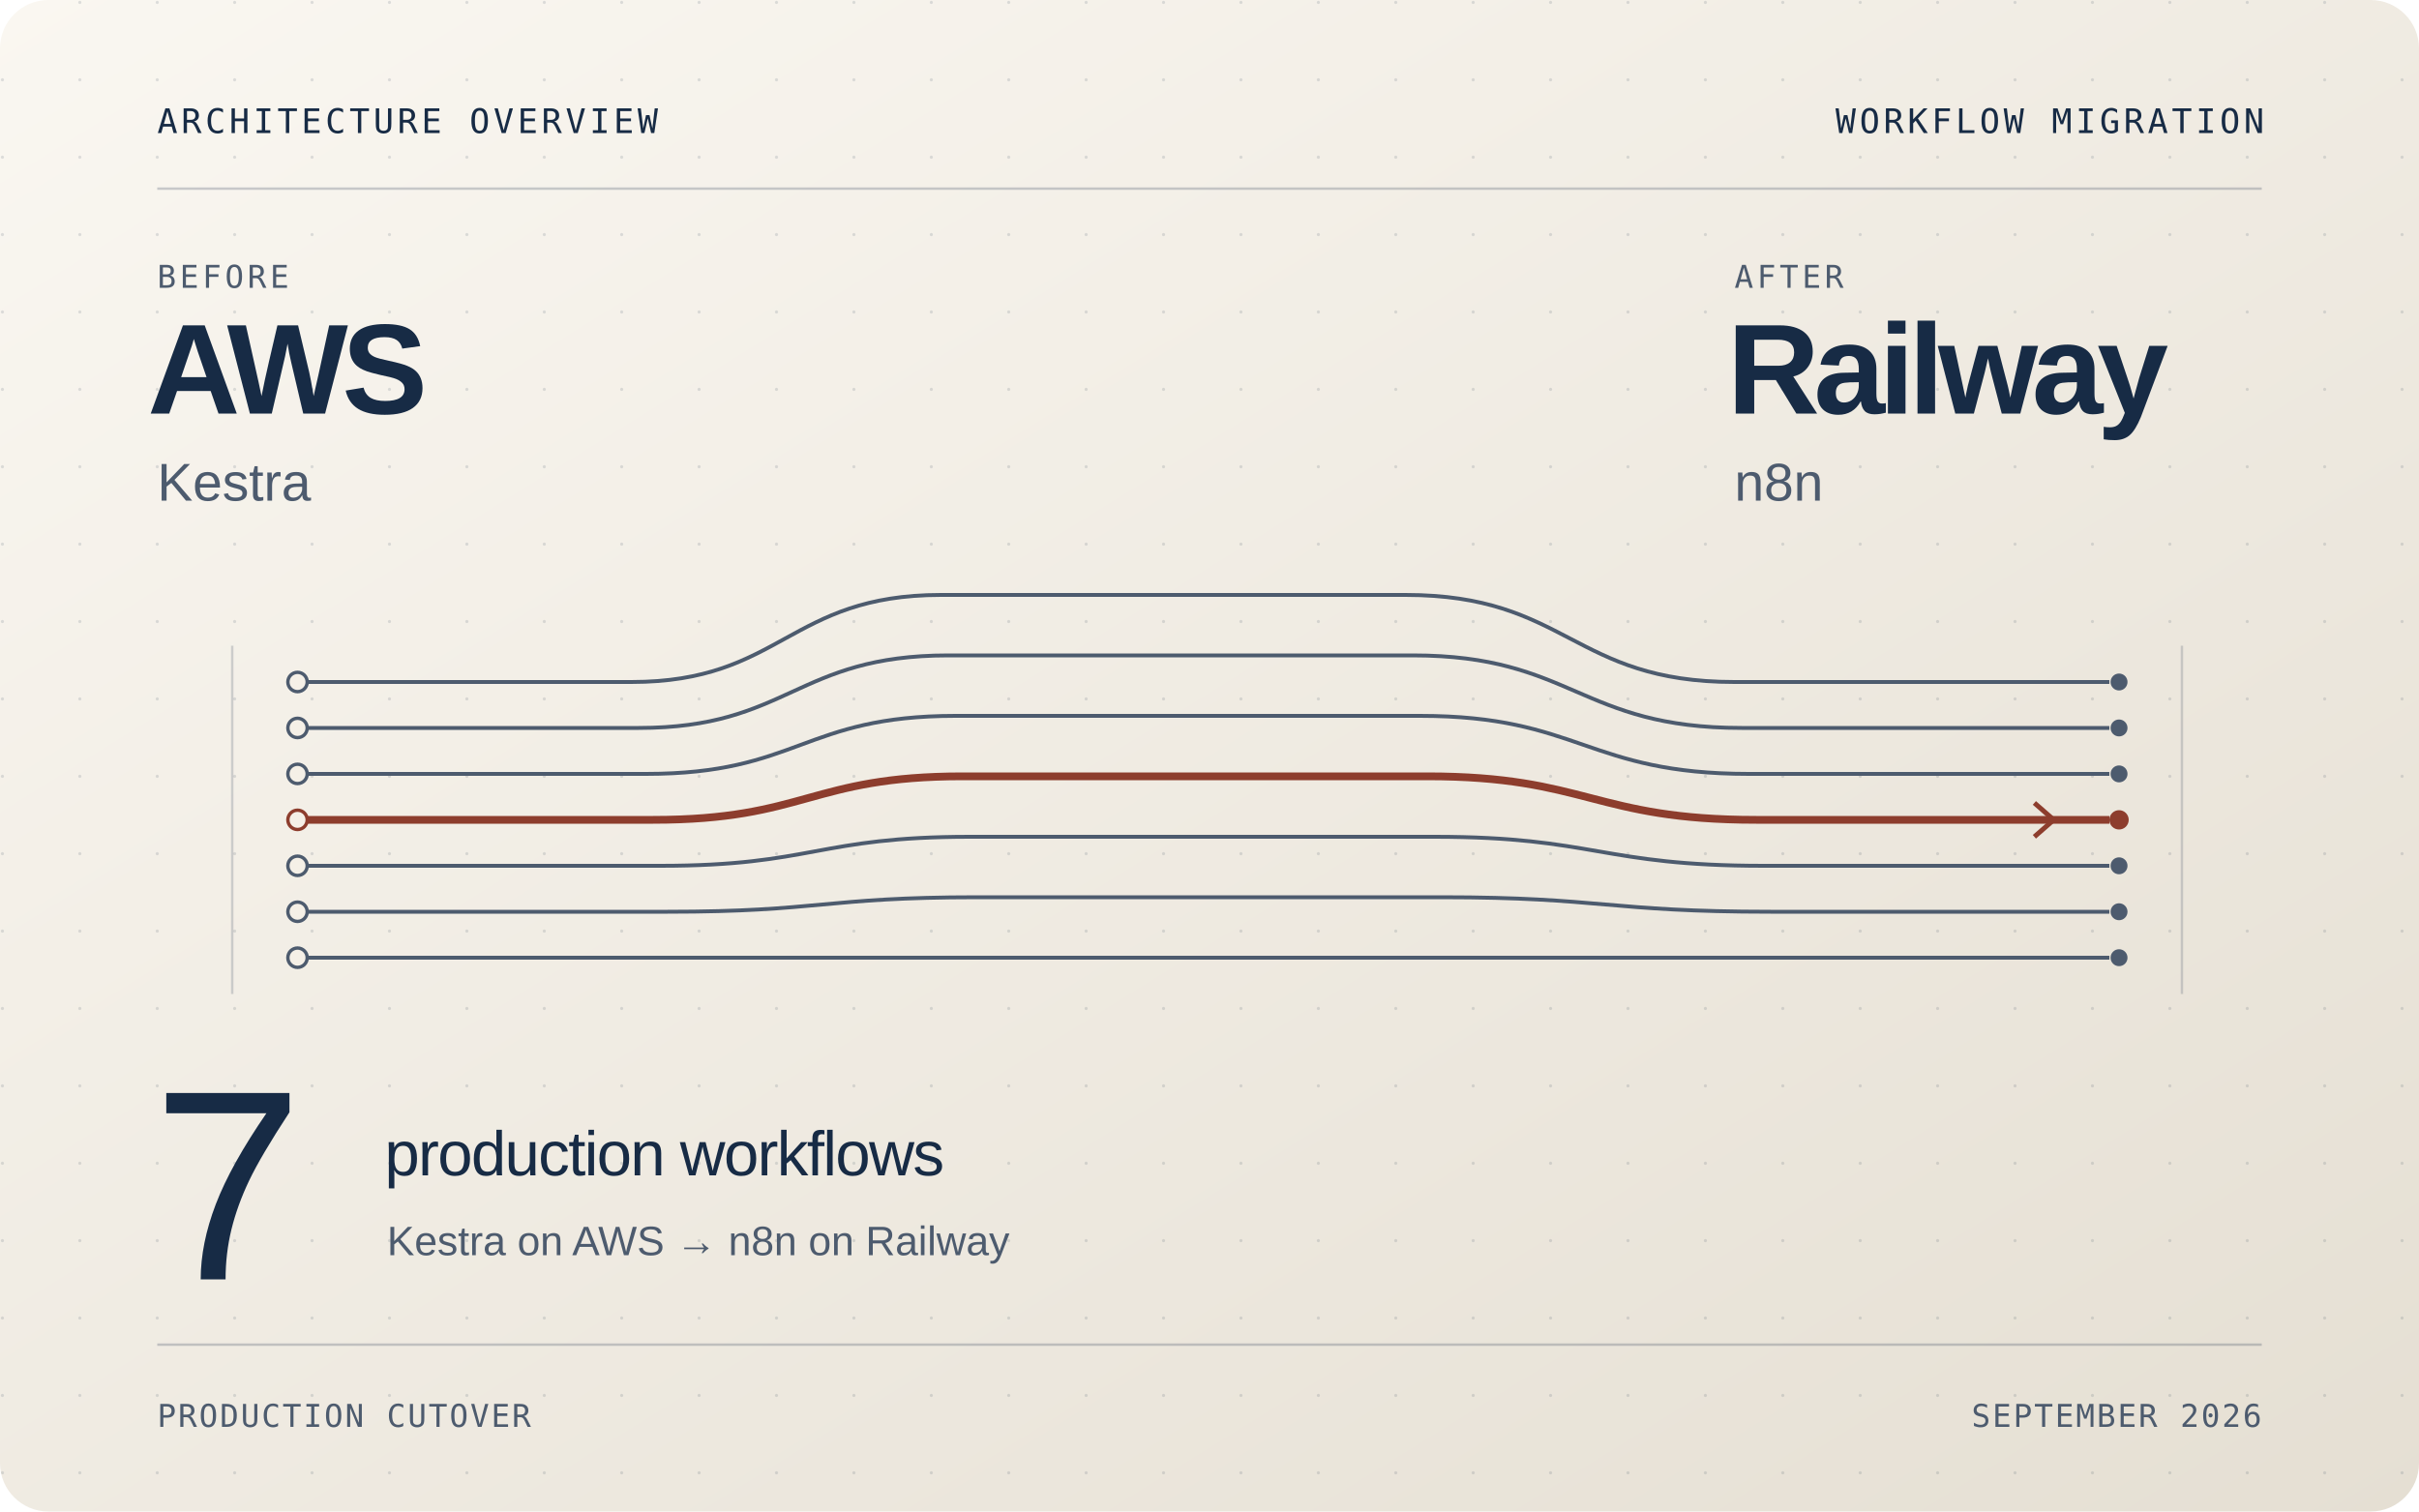
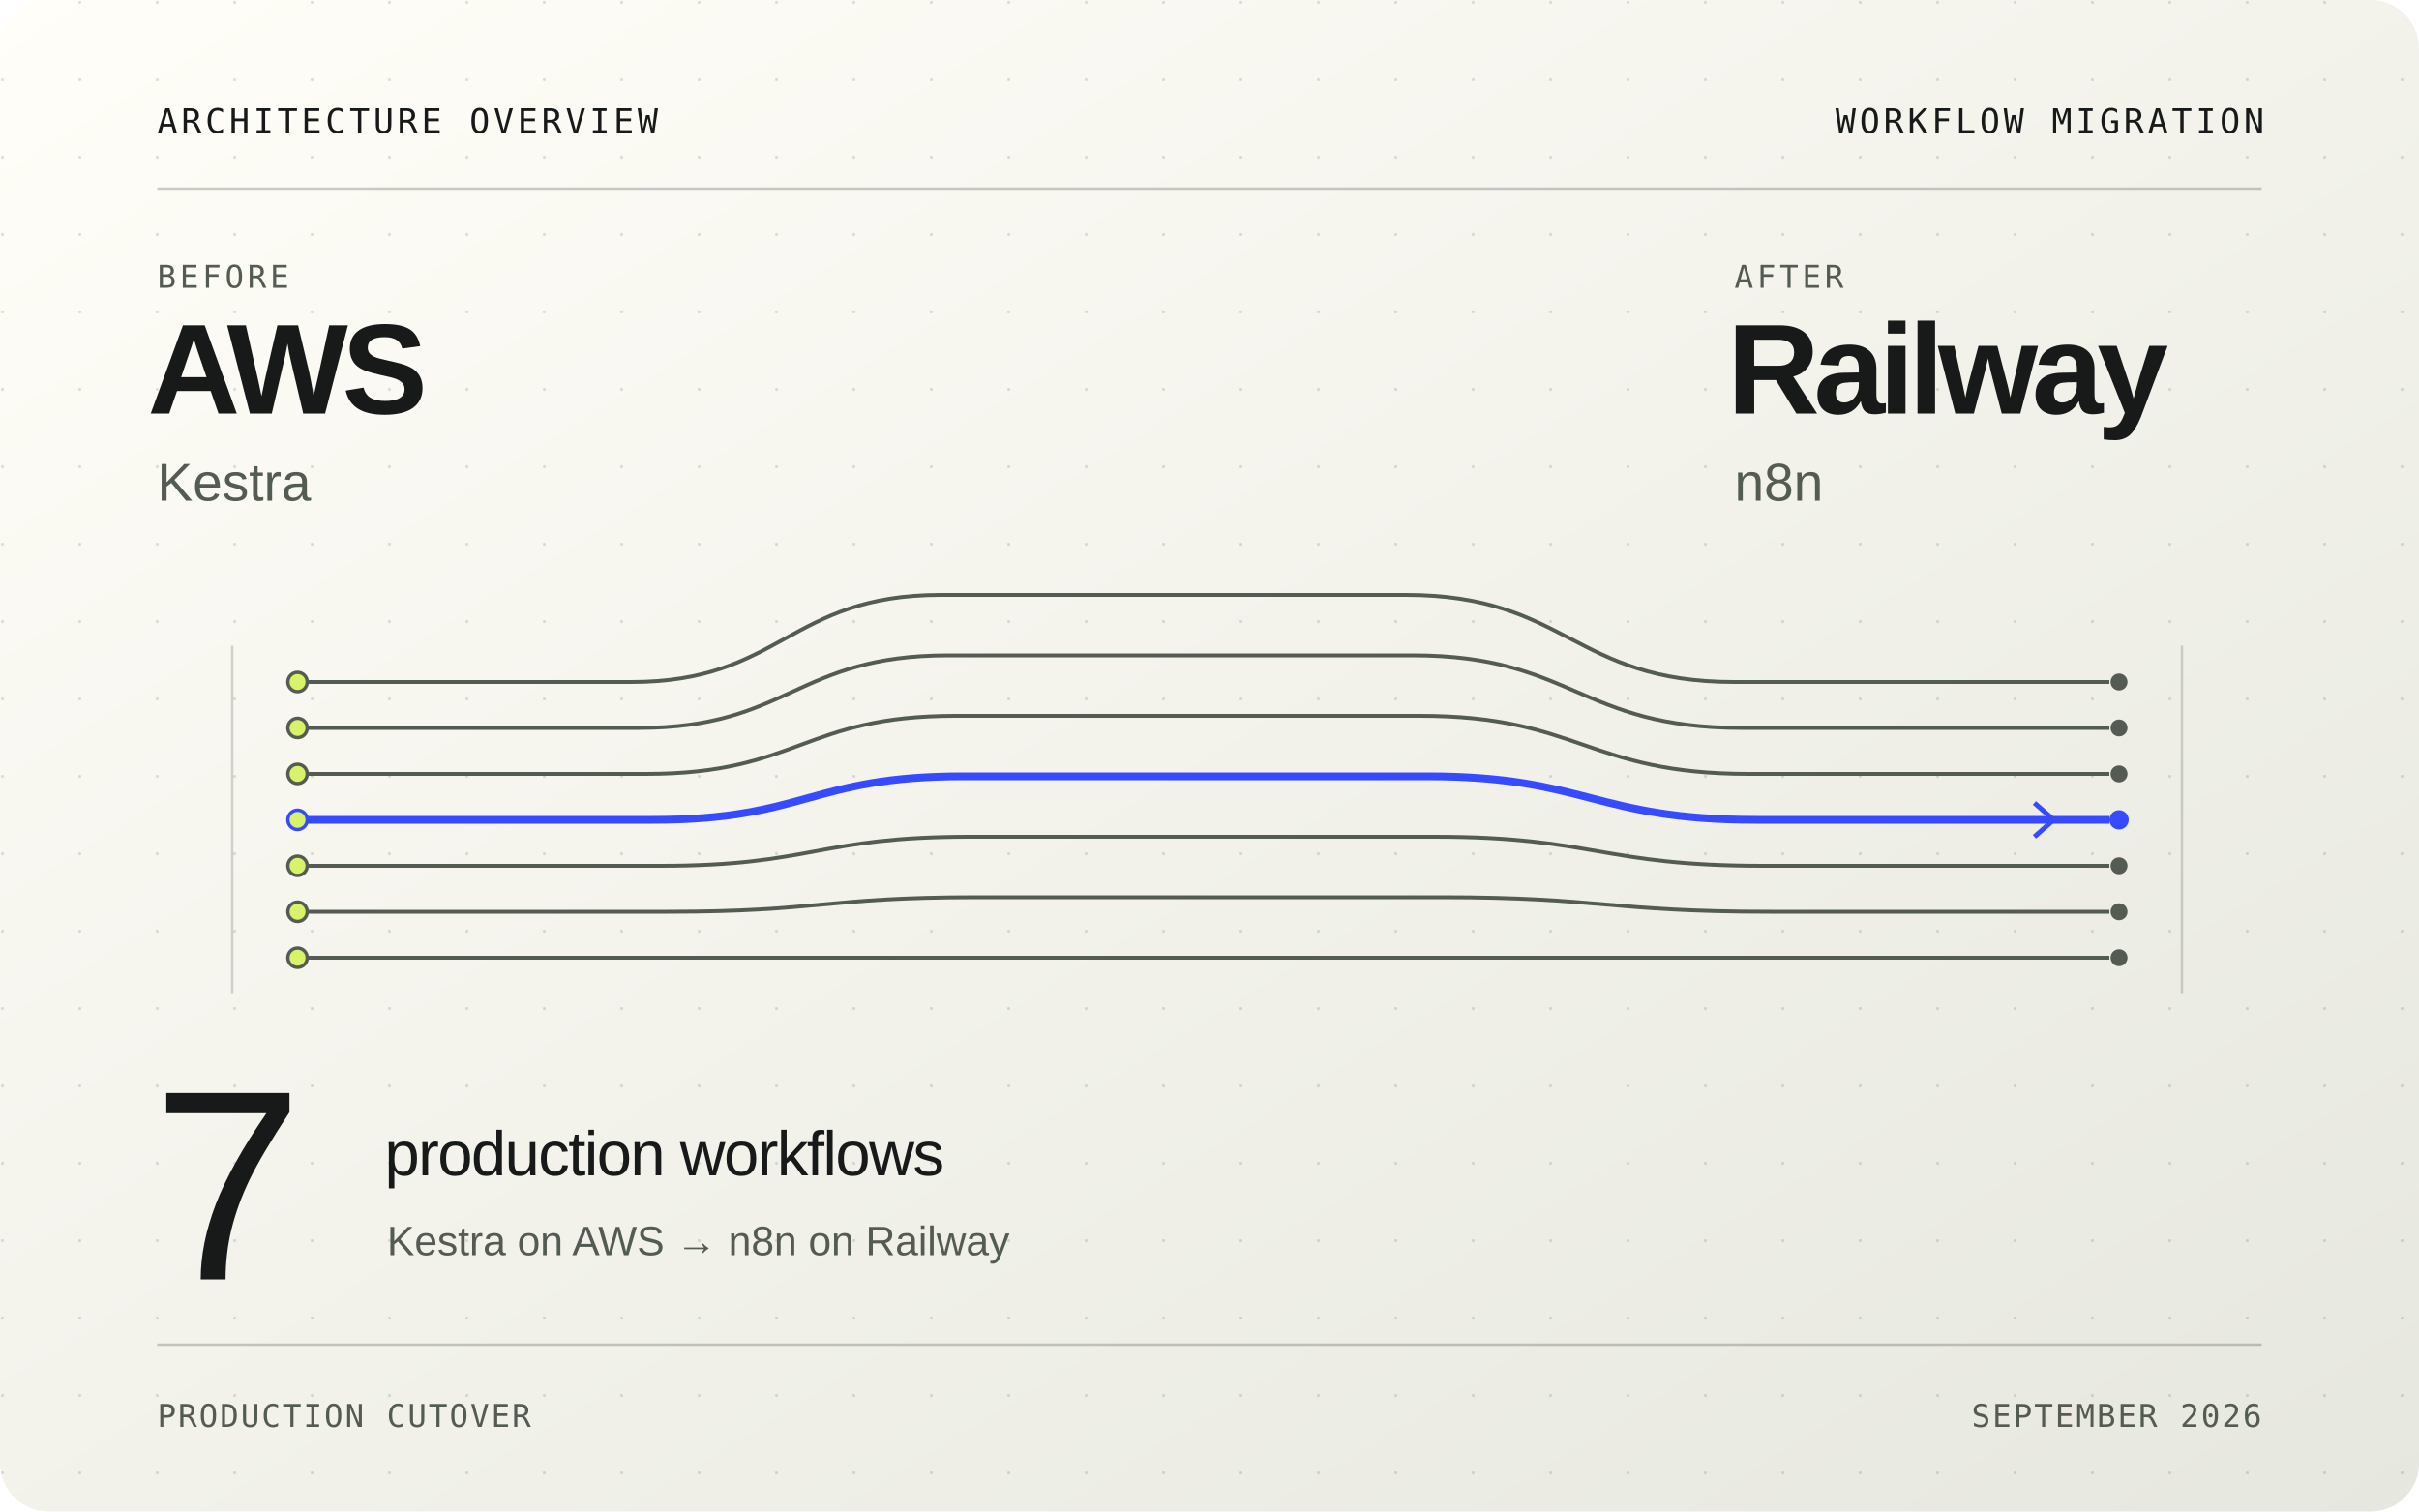
<svg xmlns="http://www.w3.org/2000/svg" width="1000" height="625" viewBox="0 0 1000 625" role="img" aria-labelledby="title description">
  <defs>
    <linearGradient id="paper" x1="0" y1="0" x2="1" y2="1">
-       <stop stop-color="#faf7f1" />
-       <stop offset="1" stop-color="#e5dfd3" />
+       <stop stop-color="#fffef8" />
+       <stop offset="1" stop-color="#e6e7df" />
    </linearGradient>
    <pattern id="registration" width="32" height="32" patternUnits="userSpaceOnUse">
-       <circle cx="1" cy="1" r="0.65" fill="#172b45" opacity="0.13" />
+       <circle cx="1" cy="1" r="0.65" fill="#171a19" opacity="0.13" />
    </pattern>
  </defs>
  <rect fill="url(#paper)" width="1000" height="625" rx="20" />
  <rect fill="url(#registration)" width="1000" height="625" rx="20" />
-   <g fill="#172b45" font-family="Arial, Helvetica, sans-serif">
+   <g fill="#171a19" font-family="Arial, Helvetica, sans-serif">
    <g font-family="monospace" font-size="14" letter-spacing="1.5">
      <text x="65" y="55">ARCHITECTURE OVERVIEW</text>
      <text x="936" y="55" text-anchor="end">WORKFLOW MIGRATION</text>
    </g>
-     <path d="M65 78H935" stroke="#172b45" stroke-opacity="0.22" />
-     <g font-family="monospace" font-size="13" letter-spacing="1.5" fill="#4d5b6e">
+     <path d="M65 78H935" stroke="#171a19" stroke-opacity="0.22" />
+     <g font-family="monospace" font-size="13" letter-spacing="1.5" fill="#535b52">
      <text x="65" y="119">BEFORE</text>
      <text x="717" y="119">AFTER</text>
    </g>
    <text x="61" y="171" font-size="53" font-weight="600" letter-spacing="-2.5">AWS</text>
    <text x="714" y="171" font-size="53" font-weight="600" letter-spacing="-2.5">Railway</text>
-     <text x="65" y="207" font-size="22" fill="#4d5b6e">Kestra</text>
-     <text x="717" y="207" font-size="22" fill="#4d5b6e">n8n</text>
+     <text x="65" y="207" font-size="22" fill="#535b52">Kestra</text>
+     <text x="717" y="207" font-size="22" fill="#535b52">n8n</text>
  </g>
-   <g fill="none" stroke="#4d5b6e" stroke-width="1.6">
+   <g fill="none" stroke="#535b52" stroke-width="1.6">
    <path d="M127 282H261C323 282 326 246 389 246H581C648 246 650 282 717 282H872" />
    <path d="M127 301H264C326 301 329 271 392 271H584C650 271 653 301 720 301H872" />
    <path d="M127 320H267C330 320 332 296 395 296H587C653 296 656 320 723 320H872" />
-     <path d="M127 339H270C333 339 335 321 398 321H590C656 321 659 339 726 339H872" stroke="#8d3d2d" stroke-width="3.2" />
+     <path d="M127 339H270C333 339 335 321 398 321H590C656 321 659 339 726 339H872" stroke="#364bff" stroke-width="3.2" />
    <path d="M127 358H273C336 358 338 346 401 346H593C659 346 662 358 729 358H872" />
    <path d="M127 377H276C339 377 341 371 404 371H596C662 371 665 377 732 377H872" />
    <path d="M127 396H279C342 396 344 396 407 396H599C665 396 668 396 735 396H872" />
  </g>
-   <g fill="#f5f0e7" stroke="#4d5b6e" stroke-width="1.4">
+   <g fill="#d8f36a" stroke="#535b52" stroke-width="1.4">
    <circle cx="123" cy="282" r="4" />
    <circle cx="123" cy="301" r="4" />
    <circle cx="123" cy="320" r="4" />
-     <circle cx="123" cy="339" r="4" stroke="#8d3d2d" />
+     <circle cx="123" cy="339" r="4" stroke="#364bff" />
    <circle cx="123" cy="358" r="4" />
    <circle cx="123" cy="377" r="4" />
    <circle cx="123" cy="396" r="4" />
  </g>
-   <g fill="#4d5b6e">
+   <g fill="#535b52">
    <circle cx="876" cy="282" r="3.5" />
    <circle cx="876" cy="301" r="3.5" />
    <circle cx="876" cy="320" r="3.5" />
-     <circle cx="876" cy="339" r="4" fill="#8d3d2d" />
+     <circle cx="876" cy="339" r="4" fill="#364bff" />
    <circle cx="876" cy="358" r="3.5" />
    <circle cx="876" cy="377" r="3.5" />
    <circle cx="876" cy="396" r="3.5" />
  </g>
-   <path d="m841 332 8 7-8 7" fill="none" stroke="#8d3d2d" stroke-width="2" />
-   <path d="M96 267v144M902 267v144" stroke="#4d5b6e" stroke-width="1" stroke-opacity="0.24" />
-   <g fill="#172b45" font-family="Arial, Helvetica, sans-serif">
+   <path d="m841 332 8 7-8 7" fill="none" stroke="#364bff" stroke-width="2" />
+   <path d="M96 267v144M902 267v144" stroke="#535b52" stroke-width="1" stroke-opacity="0.24" />
+   <g fill="#171a19" font-family="Arial, Helvetica, sans-serif">
    <text x="63" y="529" font-size="112" font-weight="500" letter-spacing="-5">7</text>
    <text x="159" y="486" font-size="26" font-weight="500" letter-spacing="-0.6">production workflows</text>
-     <text x="160" y="519" font-size="17" fill="#4d5b6e">Kestra on AWS → n8n on Railway</text>
+     <text x="160" y="519" font-size="17" fill="#535b52">Kestra on AWS → n8n on Railway</text>
  </g>
-   <path d="M65 556H935" stroke="#172b45" stroke-opacity="0.22" />
-   <g fill="#4d5b6e" font-family="monospace" font-size="13" letter-spacing="0.8">
+   <path d="M65 556H935" stroke="#171a19" stroke-opacity="0.22" />
+   <g fill="#535b52" font-family="monospace" font-size="13" letter-spacing="0.8">
    <text x="65" y="590">PRODUCTION CUTOVER</text>
    <text x="935" y="590" text-anchor="end">SEPTEMBER 2026</text>
  </g>
</svg>
